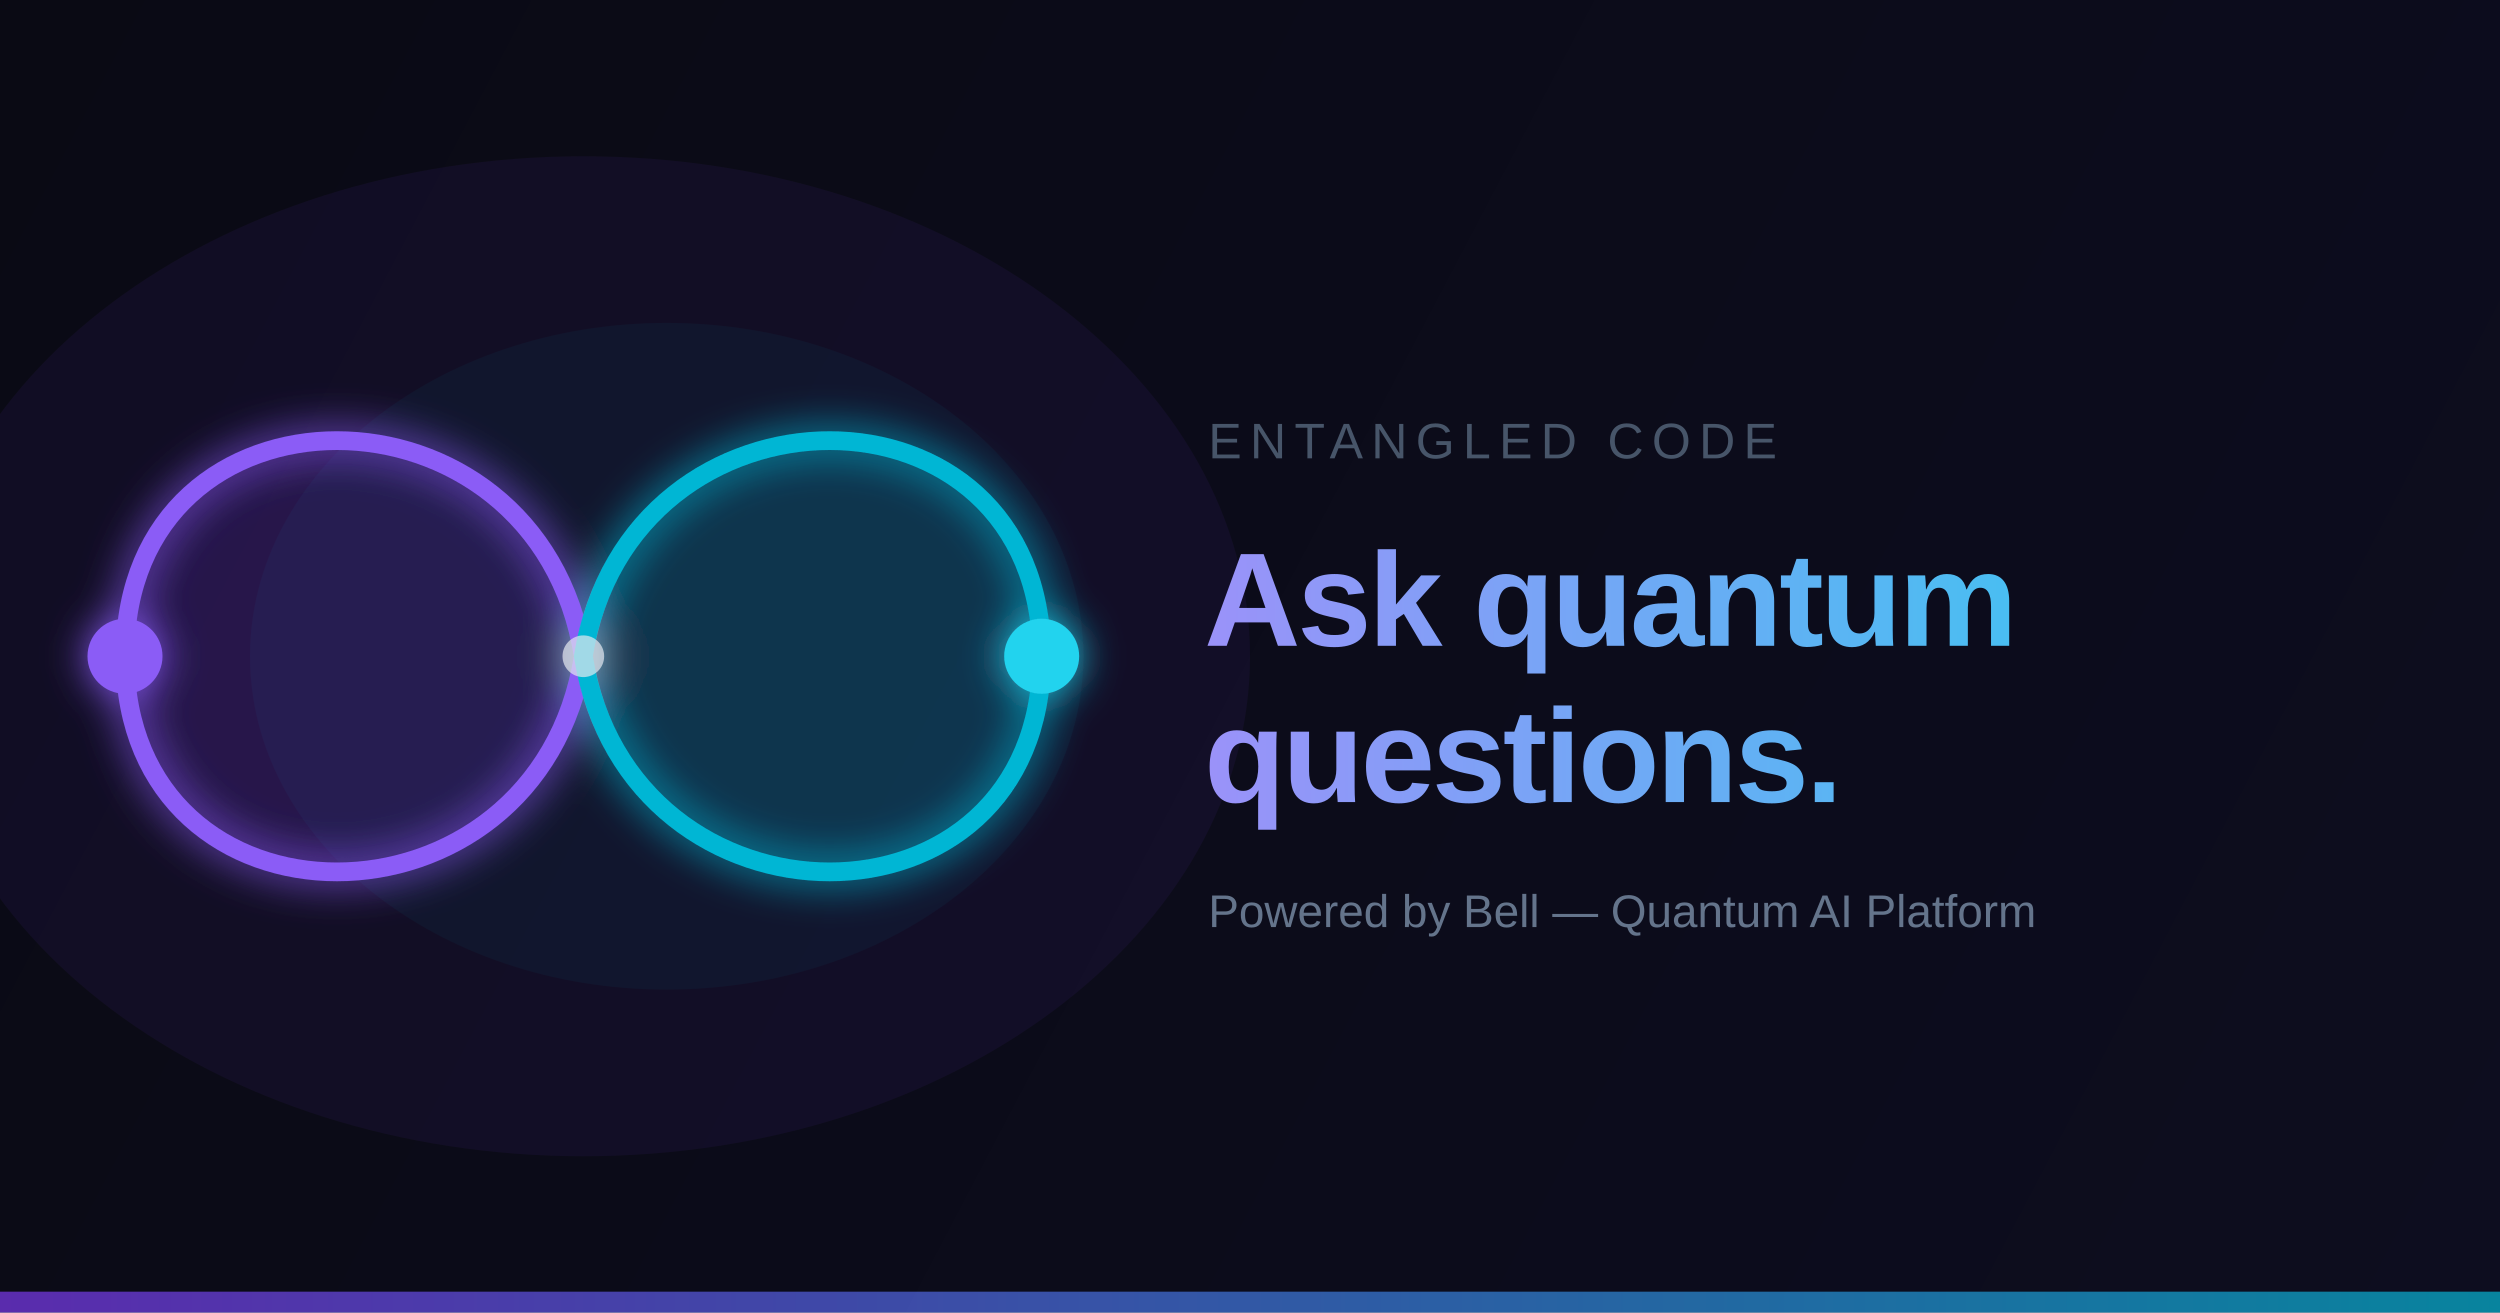
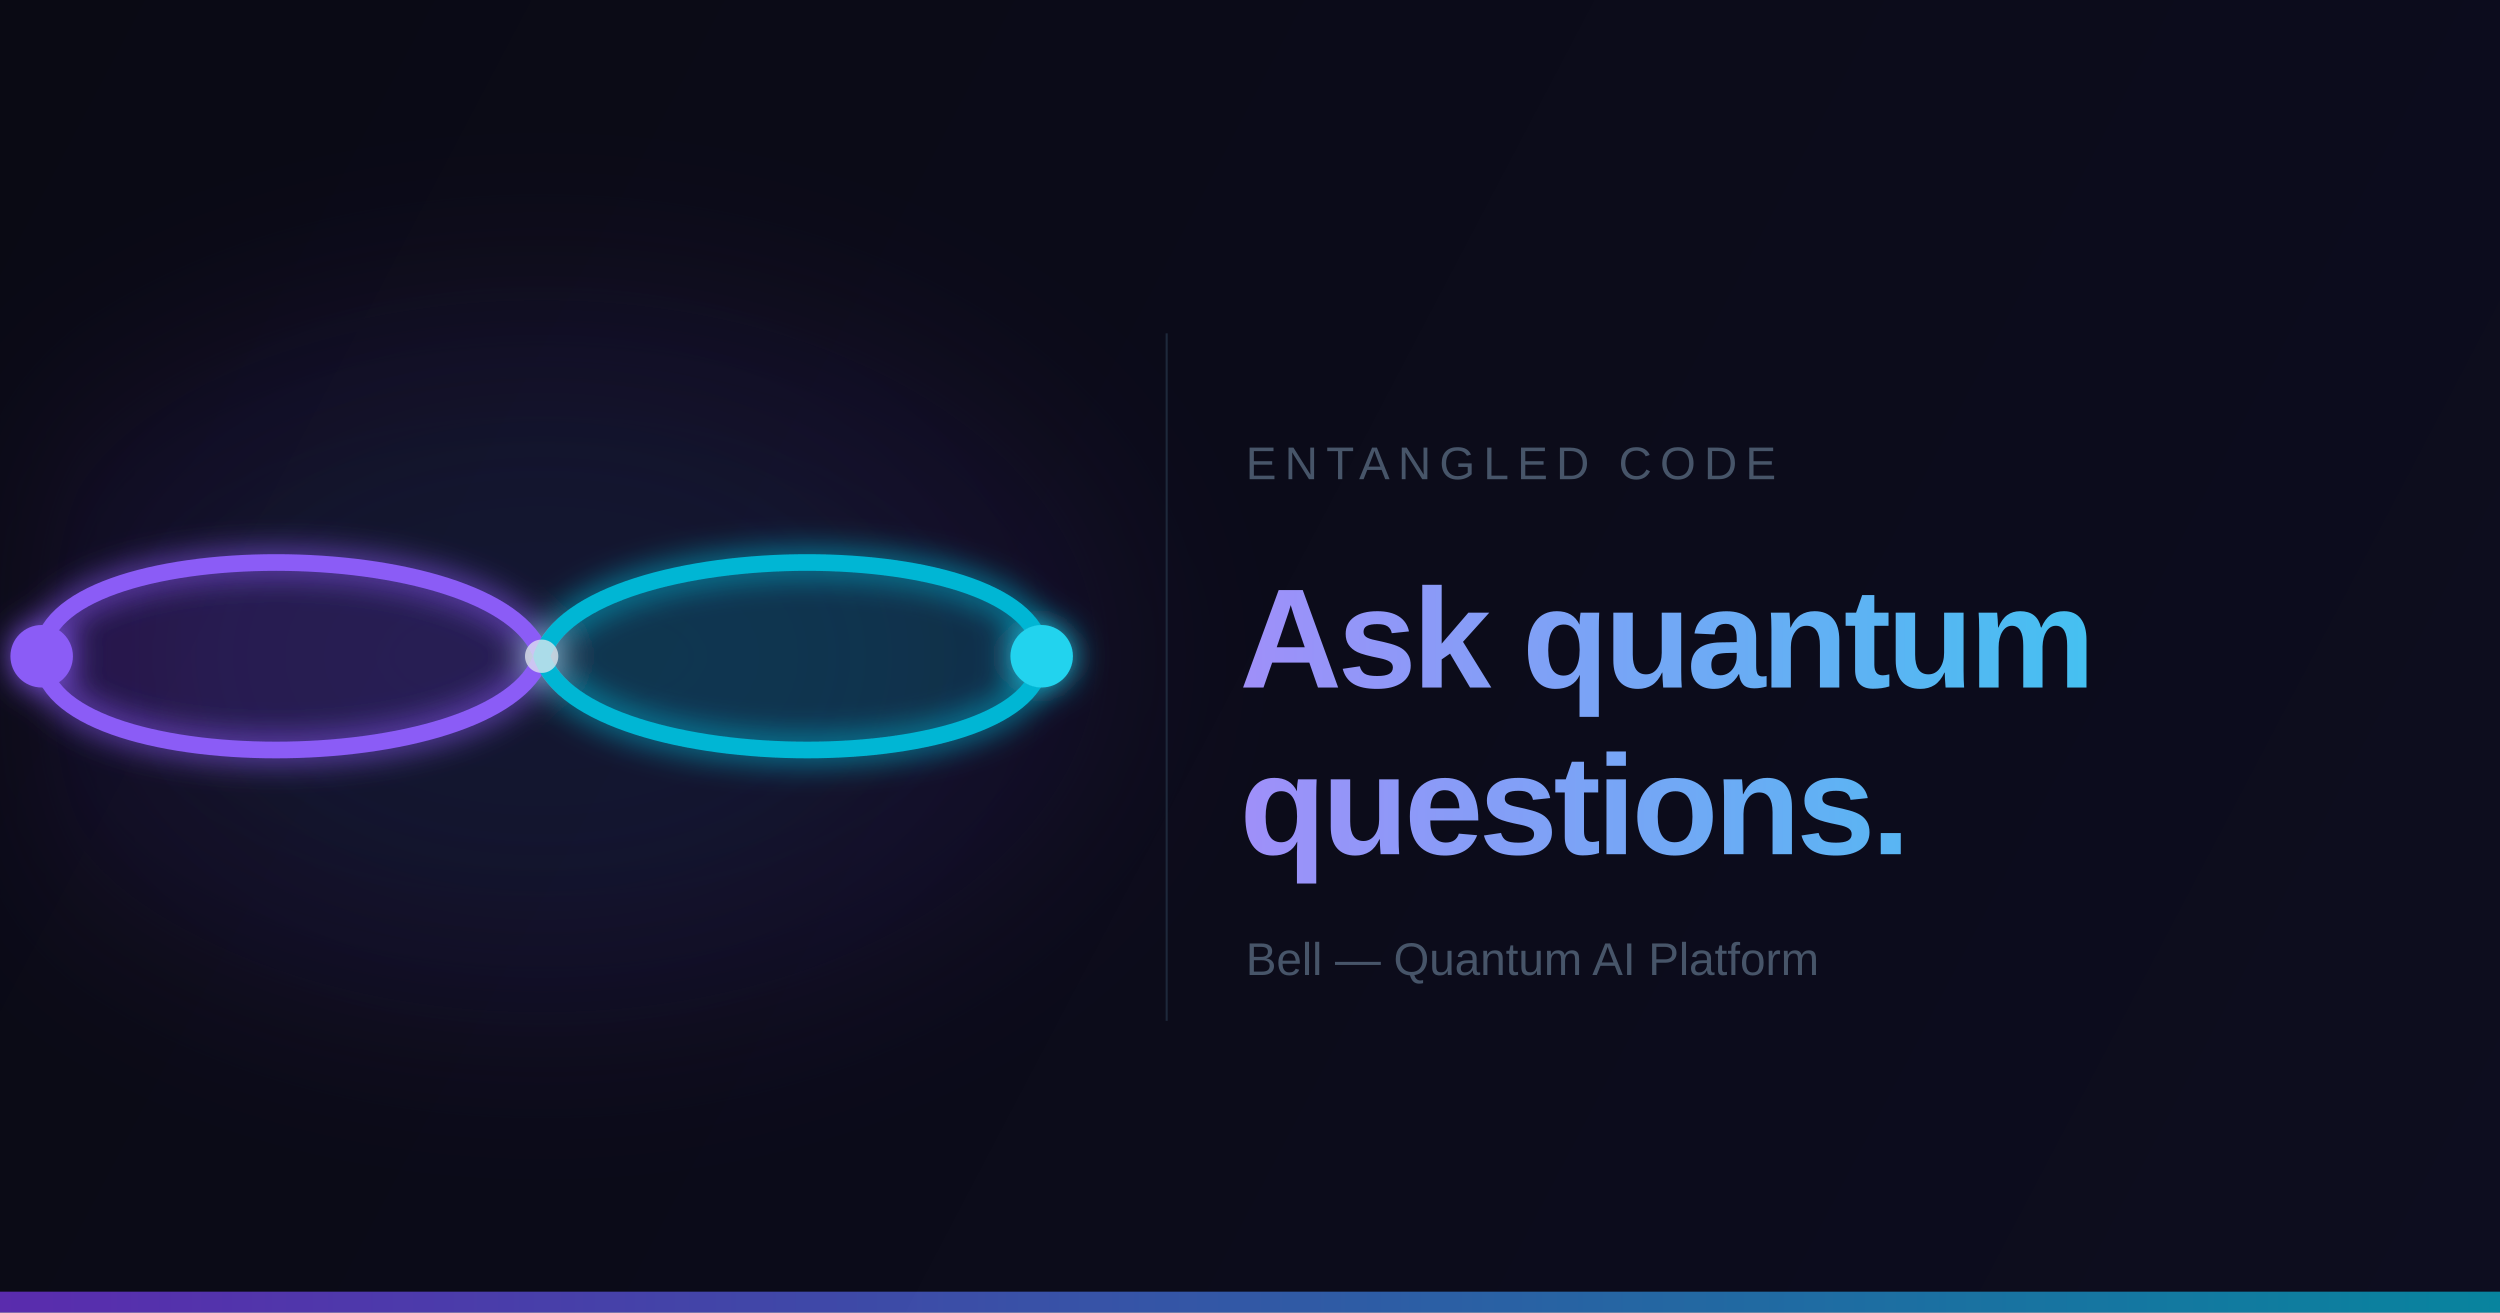
<svg xmlns="http://www.w3.org/2000/svg" viewBox="0 0 1200 630" width="1200" height="630">
  <defs>
    <linearGradient id="bg" x1="0" y1="0" x2="1200" y2="630" gradientUnits="userSpaceOnUse">
      <stop offset="0%" stop-color="#0a0a14" />
      <stop offset="100%" stop-color="#0d0d1f" />
    </linearGradient>
-     <linearGradient id="wordmark" x1="520" y1="0" x2="1150" y2="0" gradientUnits="userSpaceOnUse">
+     <linearGradient id="wordmark" x1="560" y1="0" x2="1160" y2="0" gradientUnits="userSpaceOnUse">
      <stop offset="0%" stop-color="#a78bfa" />
      <stop offset="100%" stop-color="#22d3ee" />
    </linearGradient>
    <linearGradient id="accent" x1="0" y1="0" x2="1200" y2="0" gradientUnits="userSpaceOnUse">
      <stop offset="0%" stop-color="#7c3aed" />
      <stop offset="100%" stop-color="#06b6d4" />
    </linearGradient>
-     <filter id="glow" x="-30%" y="-30%" width="160%" height="160%">
-       <feGaussianBlur stdDeviation="10" result="blur" />
+     <filter id="glow" x="-25%" y="-50%" width="150%" height="200%">
+       <feGaussianBlur stdDeviation="8" result="blur" />
      <feMerge>
        <feMergeNode in="blur" />
        <feMergeNode in="SourceGraphic" />
      </feMerge>
    </filter>
-     <filter id="softglow" x="-50%" y="-50%" width="200%" height="200%">
-       <feGaussianBlur stdDeviation="30" result="blur" />
-       <feMerge>
-         <feMergeNode in="blur" />
-         <feMergeNode in="SourceGraphic" />
-       </feMerge>
+     <filter id="blob" x="-50%" y="-50%" width="200%" height="200%">
+       <feGaussianBlur stdDeviation="40" />
    </filter>
  </defs>
  <rect width="1200" height="630" fill="url(#bg)" />
-   <ellipse cx="280" cy="315" rx="320" ry="240" fill="#7c3aed" opacity="0.07" />
-   <ellipse cx="320" cy="315" rx="200" ry="160" fill="#06b6d4" opacity="0.05" />
-   <g transform="translate(30, 65)" filter="url(#glow)">
-     <path d="M 250,250 C 228,112 30,112 30,250 C 30,388 228,388 250,250" fill="#7c3aed" opacity="0.1" />
-     <path d="M 250,250 C 272,112 470,112 470,250 C 470,388 272,388 250,250" fill="#06b6d4" opacity="0.1" />
-     <path d="M 250,250 C 228,112 30,112 30,250 C 30,388 228,388 250,250" fill="none" stroke="#8b5cf6" stroke-width="9" stroke-linecap="round" />
-     <path d="M 250,250 C 272,112 470,112 470,250 C 470,388 272,388 250,250" fill="none" stroke="#06b6d4" stroke-width="9" stroke-linecap="round" />
-     <circle cx="30" cy="250" r="18" fill="#8b5cf6" />
-     <circle cx="470" cy="250" r="18" fill="#22d3ee" />
-     <circle cx="250" cy="250" r="10" fill="#e2e8f0" opacity="0.7" />
+   <ellipse cx="260" cy="315" rx="280" ry="180" fill="#7c3aed" opacity="0.08" filter="url(#blob)" />
+   <ellipse cx="260" cy="315" rx="180" ry="120" fill="#06b6d4" opacity="0.05" filter="url(#blob)" />
+   <g filter="url(#glow)">
+     <path d="M 260,315 C 240,255 20,255 20,315 C 20,375 240,375 260,315" fill="#7c3aed" opacity="0.1" />
+     <path d="M 260,315 C 280,255 500,255 500,315 C 500,375 280,375 260,315" fill="#06b6d4" opacity="0.1" />
+     <path d="M 260,315 C 240,255 20,255 20,315 C 20,375 240,375 260,315" fill="none" stroke="#8b5cf6" stroke-width="8" stroke-linecap="round" />
+     <path d="M 260,315 C 280,255 500,255 500,315 C 500,375 280,375 260,315" fill="none" stroke="#06b6d4" stroke-width="8" stroke-linecap="round" />
+     <circle cx="20" cy="315" r="15" fill="#8b5cf6" />
+     <circle cx="500" cy="315" r="15" fill="#22d3ee" />
+     <circle cx="260" cy="315" r="8" fill="#e2e8f0" opacity="0.75" />
  </g>
-   <text x="580" y="220" font-family="system-ui,-apple-system,'Helvetica Neue',Arial,sans-serif" font-size="24" font-weight="400" letter-spacing="4" fill="#475569">ENTANGLED CODE</text>
-   <text x="578" y="310" font-family="system-ui,-apple-system,'Helvetica Neue',Arial,sans-serif" font-size="64" font-weight="700" letter-spacing="-1.5" fill="url(#wordmark)">Ask quantum</text>
-   <text x="578" y="385" font-family="system-ui,-apple-system,'Helvetica Neue',Arial,sans-serif" font-size="64" font-weight="700" letter-spacing="-1.5" fill="url(#wordmark)">questions.</text>
-   <text x="580" y="445" font-family="system-ui,-apple-system,'Helvetica Neue',Arial,sans-serif" font-size="22" font-weight="400" fill="#64748b">Powered by Bell — Quantum AI Platform</text>
+   <line x1="560" y1="160" x2="560" y2="490" stroke="#1e293b" stroke-width="1" />
+   <text x="598" y="230" font-family="system-ui,-apple-system,'Helvetica Neue',Arial,sans-serif" font-size="22" font-weight="400" letter-spacing="4" fill="#475569">ENTANGLED CODE</text>
+   <text x="595" y="330" font-family="system-ui,-apple-system,'Helvetica Neue',Arial,sans-serif" font-size="68" font-weight="700" letter-spacing="-2" fill="url(#wordmark)">Ask quantum</text>
+   <text x="595" y="410" font-family="system-ui,-apple-system,'Helvetica Neue',Arial,sans-serif" font-size="68" font-weight="700" letter-spacing="-2" fill="url(#wordmark)">questions.</text>
+   <text x="598" y="468" font-family="system-ui,-apple-system,'Helvetica Neue',Arial,sans-serif" font-size="22" font-weight="400" fill="#475569">Bell — Quantum AI Platform</text>
  <rect x="0" y="620" width="1200" height="10" fill="url(#accent)" opacity="0.7" />
</svg>
